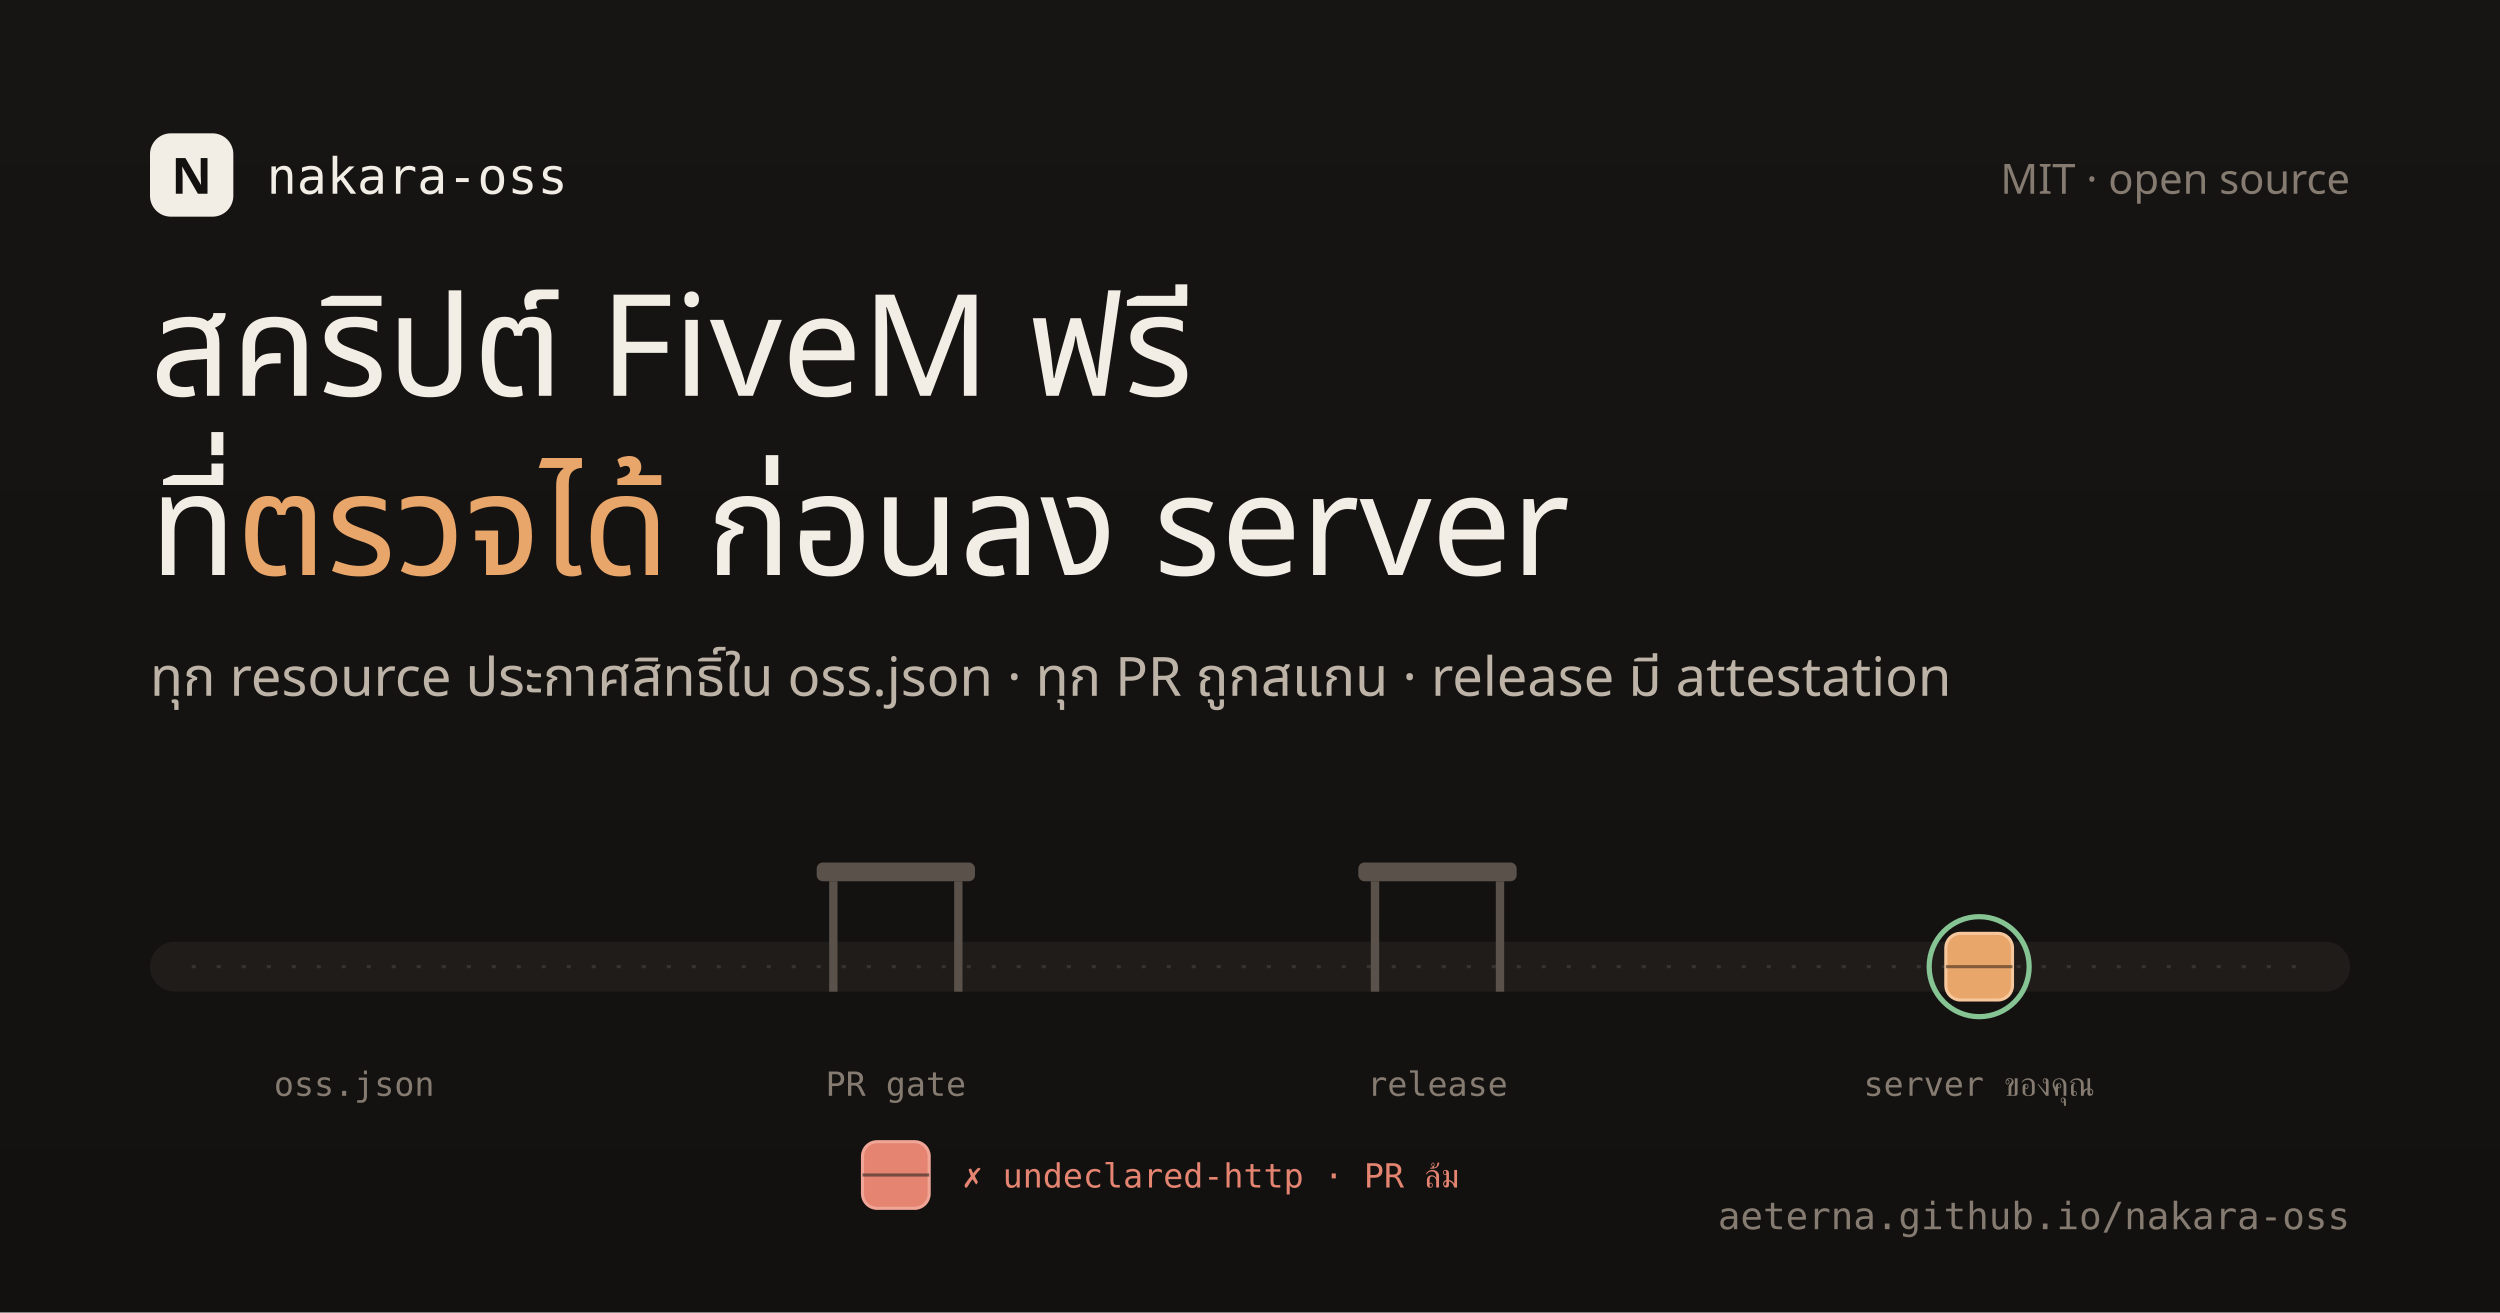
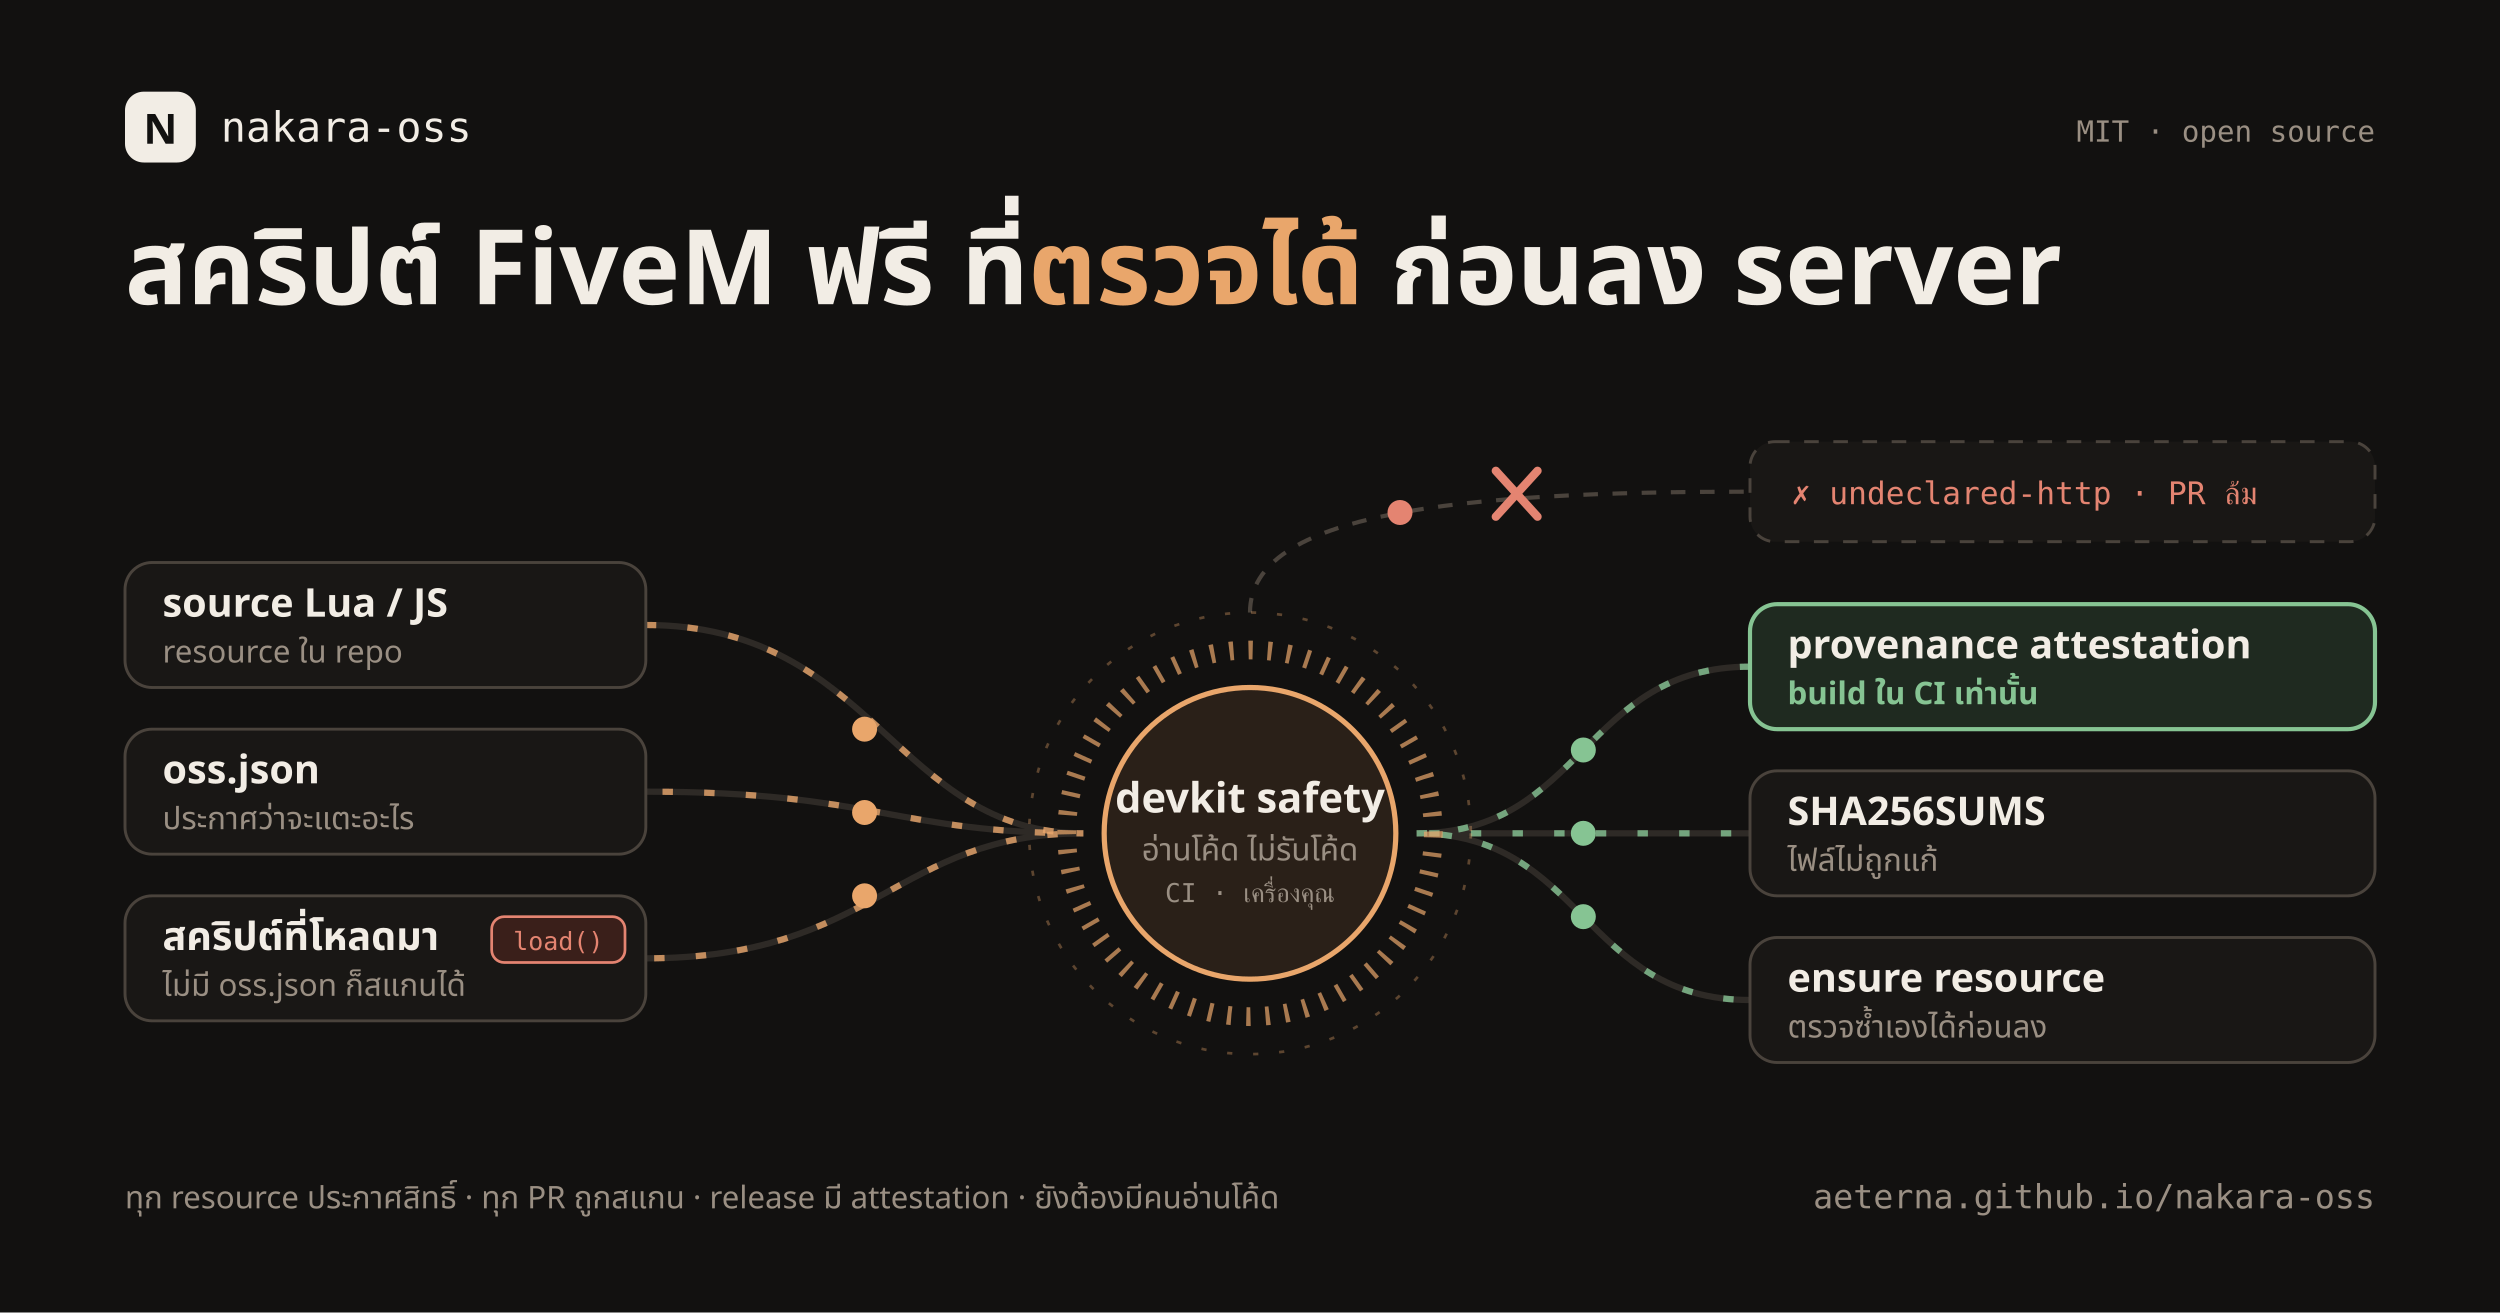
- <svg xmlns="http://www.w3.org/2000/svg" width="1200" height="630" viewBox="0 0 1200 630">
-   <defs>
-     <linearGradient id="bg" x1="0" y1="0" x2="0" y2="1">
-       <stop offset="0" stop-color="#171513" />
-       <stop offset="1" stop-color="#121110" />
-     </linearGradient>
-   </defs>
-   <rect width="1200" height="630" fill="url(#bg)" />
-   <rect x="72" y="64" width="40" height="40" rx="10" fill="#f2ede5" />
-   <text x="92" y="93" text-anchor="middle" font-family="Noto Sans, Helvetica, Arial, sans-serif" font-size="24" font-weight="700" fill="#121110">N</text>
-   <text x="128" y="93" font-family="DejaVu Sans Mono, Menlo, monospace" font-size="24" fill="#f2ede5">nakara-oss</text>
-   <text x="1128" y="93" text-anchor="end" font-family="Noto Sans, Helvetica, Arial, sans-serif" font-size="20" fill="#857b70">MIT · open source</text>
-   <text x="72" y="190" font-family="Noto Sans Thai, Noto Sans, Thonburi, sans-serif" font-size="68" font-weight="500" fill="#f2ede5">สคริปต์ FiveM ฟรี</text>
-   <text x="72" y="276" font-family="Noto Sans Thai, Noto Sans, Thonburi, sans-serif" font-size="68" font-weight="500" fill="#f2ede5">ที่<tspan fill="#e9a66b">ตรวจได้</tspan> ก่อนลง server</text>
-   <text x="72" y="334" font-family="Noto Sans Thai, Noto Sans, Thonburi, sans-serif" font-size="26" fill="#bdb3a6">ทุก resource ประกาศสิทธิ์ใน oss.json · ทุก PR ถูกสแกน · release มี attestation</text>
-   <rect x="72" y="452" width="1056" height="24" rx="12" fill="#1f1c19" />
-   <line x1="92" y1="464" x2="1108" y2="464" stroke="#f0e4d4" stroke-opacity="0.12" stroke-width="1.5" stroke-dasharray="2 10" />
-   <g fill="#5a524a">
-     <rect x="392" y="414" width="76" height="9" rx="3" />
-     <rect x="398" y="423" width="4" height="53" />
-     <rect x="458" y="423" width="4" height="53" />
-     <rect x="652" y="414" width="76" height="9" rx="3" />
-     <rect x="658" y="423" width="4" height="53" />
-     <rect x="718" y="423" width="4" height="53" />
-   </g>
-   <g font-family="DejaVu Sans Mono, Menlo, monospace" font-size="16" fill="#857b70" text-anchor="middle">
-     <text x="170" y="526">oss.json</text>
-     <text x="430" y="526">PR gate</text>
-     <text x="690" y="526">release</text>
-     <text x="950" y="526">server ของคุณ</text>
-   </g>
-   <circle cx="950" cy="464" r="24" fill="none" stroke="#86c493" stroke-width="2.5" />
-   <rect x="934" y="448" width="32" height="32" rx="7" fill="#e9a66b" stroke="#f6c79c" stroke-width="1.5" />
-   <line x1="934" y1="464" x2="966" y2="464" stroke="#1d1309" stroke-opacity="0.5" stroke-width="1.5" />
-   <rect x="414" y="548" width="32" height="32" rx="7" fill="#e48471" stroke="#f0a596" stroke-width="1.5" />
-   <line x1="414" y1="564" x2="446" y2="564" stroke="#2a2622" stroke-opacity="0.6" stroke-width="1.5" />
-   <text x="462" y="570" font-family="DejaVu Sans Mono, Menlo, monospace" font-size="16" fill="#e48471">✗ undeclared-http · PR ล้ม</text>
-   <text x="1128" y="590" text-anchor="end" font-family="DejaVu Sans Mono, Menlo, monospace" font-size="18" fill="#857b70">aeterna.github.io/nakara-oss</text>
+ <svg xmlns="http://www.w3.org/2000/svg" viewBox="0 0 1200 630" width="1200" height="630">
+   <style>
+     .bg{fill:#121110}
+     .lab{fill:#f2ede5;font-family:"Noto Sans Thai","Noto Sans","Segoe UI",sans-serif;font-size:19px;font-weight:600}
+     .sub{fill:#9a8f83;font-family:"Noto Sans Thai","Noto Sans","Segoe UI",sans-serif;font-size:15px}
+     .mono{fill:#9a8f83;font-family:"DejaVu Sans Mono",Menlo,Consolas,monospace;font-size:14px}
+     .src{fill:#191715;stroke:#4a433c;stroke-width:1.4}
+     .wire{fill:none;stroke:#2e2a26;stroke-width:3}
+     .flow{fill:none;stroke:#e9a66b;stroke-width:3;stroke-dasharray:5 15;opacity:.8}
+     .flow.out{stroke:#86c493}
+     .core{fill:#2a2018;stroke:#e9a66b;stroke-width:2.5}
+     .ring{fill:none;stroke:#e9a66b;stroke-width:9;stroke-dasharray:2 7.2;opacity:.7}
+     .ring2{fill:none;stroke:#e9a66b;stroke-width:1.3;stroke-dasharray:2.5 10;opacity:.35}
+     .pkt{fill:#e9a66b}
+     .pkt.out{fill:#86c493}
+     .badge{fill:#1f2a20;stroke:#86c493;stroke-width:2}
+     .okt{fill:#86c493;font-family:"Noto Sans Thai","Noto Sans","Segoe UI",sans-serif;font-size:15px;font-weight:600}
+     .dash{fill:none;stroke:#4a433c;stroke-width:2;stroke-dasharray:7 7}
+     .x{stroke:#e48471;stroke-width:4;stroke-linecap:round}
+     .bad{fill:#e48471}
+     .badt{fill:#e48471;font-family:"DejaVu Sans Mono",Menlo,Consolas,monospace;font-size:15px}
+     .h1{fill:#f2ede5;font-family:"Noto Sans Thai","Noto Sans","Segoe UI",sans-serif;font-size:50px;font-weight:600}
+   </style>
+   <rect class="bg" width="1200" height="630" />
+   <rect x="60" y="44" width="34" height="34" rx="9" fill="#f2ede5" />
+   <text x="77" y="69" text-anchor="middle" font-family="Noto Sans,Segoe UI,sans-serif" font-size="20" font-weight="700" fill="#121110">N</text>
+   <text class="mono" x="106" y="68" style="fill:#f2ede5;font-size:20px">nakara-oss</text>
+   <text class="mono" x="1140" y="68" text-anchor="end">MIT · open source</text>
+   <text class="h1" x="60" y="146">สคริปต์ FiveM ฟรี ที่<tspan fill="#e9a66b">ตรวจได้</tspan> ก่อนลง server</text>
+   <path class="wire" d="M310 300 C420 300 430 400 520 400" />
+   <path class="wire" d="M310 380 C420 380 430 400 520 400" />
+   <path class="wire" d="M310 460 C420 460 430 400 520 400" />
+   <path class="flow" d="M310 300 C420 300 430 400 520 400" />
+   <path class="flow" d="M310 380 C420 380 430 400 520 400" style="stroke-dashoffset:-8" />
+   <path class="flow" d="M310 460 C420 460 430 400 520 400" style="stroke-dashoffset:-4" />
+   <path class="wire" d="M680 400 C760 400 760 320 840 320" />
+   <path class="wire" d="M680 400 L840 400" />
+   <path class="wire" d="M680 400 C760 400 760 480 840 480" />
+   <path class="flow out" d="M680 400 C760 400 760 320 840 320" />
+   <path class="flow out" d="M680 400 L840 400" style="stroke-dashoffset:-6" />
+   <path class="flow out" d="M680 400 C760 400 760 480 840 480" style="stroke-dashoffset:-12" />
+   <path class="dash" d="M600 294 C600 246 700 236 840 236" />
+   <line class="x" x1="718" y1="226" x2="738" y2="248" />
+   <line class="x" x1="738" y1="226" x2="718" y2="248" />
+   <circle class="bad" cx="672" cy="246" r="6" />
+   <rect class="src" x="840" y="212" width="300" height="48" rx="12" stroke-dasharray="7 7" />
+   <text class="badt" x="860" y="242">✗ undeclared-http · PR ล้ม</text>
+   <rect class="src" x="60" y="270" width="250" height="60" rx="13" />
+   <text class="lab" x="78" y="296">source Lua / JS</text>
+   <text class="sub" x="78" y="318">resource ใน repo</text>
+   <rect class="src" x="60" y="350" width="250" height="60" rx="13" />
+   <text class="lab" x="78" y="376">oss.json</text>
+   <text class="sub" x="78" y="398">ประกาศว่าจะแตะอะไร</text>
+   <rect class="src" x="60" y="430" width="250" height="60" rx="13" />
+   <text class="lab" x="78" y="456">สคริปต์ที่โหลดมา</text>
+   <text class="sub" x="78" y="478">ไม่มี oss.json ก็สแกนได้</text>
+   <rect x="236" y="440" width="64" height="22" rx="6" fill="#3a1f1a" stroke="#e48471" stroke-width="1.3" />
+   <text class="mono" x="268" y="456" text-anchor="middle" style="fill:#e48471;font-size:12px">load()</text>
+   <circle class="ring2" cx="600" cy="400" r="106" />
+   <circle class="ring" cx="600" cy="400" r="88" />
+   <circle class="core" cx="600" cy="400" r="70" />
+   <text class="lab" x="600" y="390" text-anchor="middle" style="font-size:20px">devkit safety</text>
+   <text class="sub" x="600" y="413" text-anchor="middle">อ่านโค้ด ไม่รันโค้ด</text>
+   <text class="mono" x="600" y="433" text-anchor="middle" style="font-size:12.5px">CI · เครื่องคุณ</text>
+   <rect class="badge" x="840" y="290" width="300" height="60" rx="13" />
+   <text class="lab" x="858" y="316">provenance attestation</text>
+   <text class="okt" x="858" y="338">build ใน CI เท่านั้น</text>
+   <rect class="src" x="840" y="370" width="300" height="60" rx="13" />
+   <text class="lab" x="858" y="396">SHA256SUMS</text>
+   <text class="sub" x="858" y="418">ไฟล์ไม่ถูกแก้</text>
+   <rect class="src" x="840" y="450" width="300" height="60" rx="13" />
+   <text class="lab" x="858" y="476">ensure resource</text>
+   <text class="sub" x="858" y="498">ตรวจซ้ำเองได้ก่อนลง</text>
+   <circle class="pkt" cx="415" cy="350" r="6" />
+   <circle class="pkt" cx="415" cy="390" r="6" />
+   <circle class="pkt" cx="415" cy="430" r="6" />
+   <circle class="pkt out" cx="760" cy="360" r="6" />
+   <circle class="pkt out" cx="760" cy="400" r="6" />
+   <circle class="pkt out" cx="760" cy="440" r="6" />
+   <text class="sub" x="60" y="580">ทุก resource ประกาศสิทธิ์ · ทุก PR ถูกสแกน · release มี attestation · ยังต้องมีคนอ่านโค้ด</text>
+   <text class="mono" x="1140" y="580" text-anchor="end" style="font-size:16px">aeterna.github.io/nakara-oss</text>
</svg>
